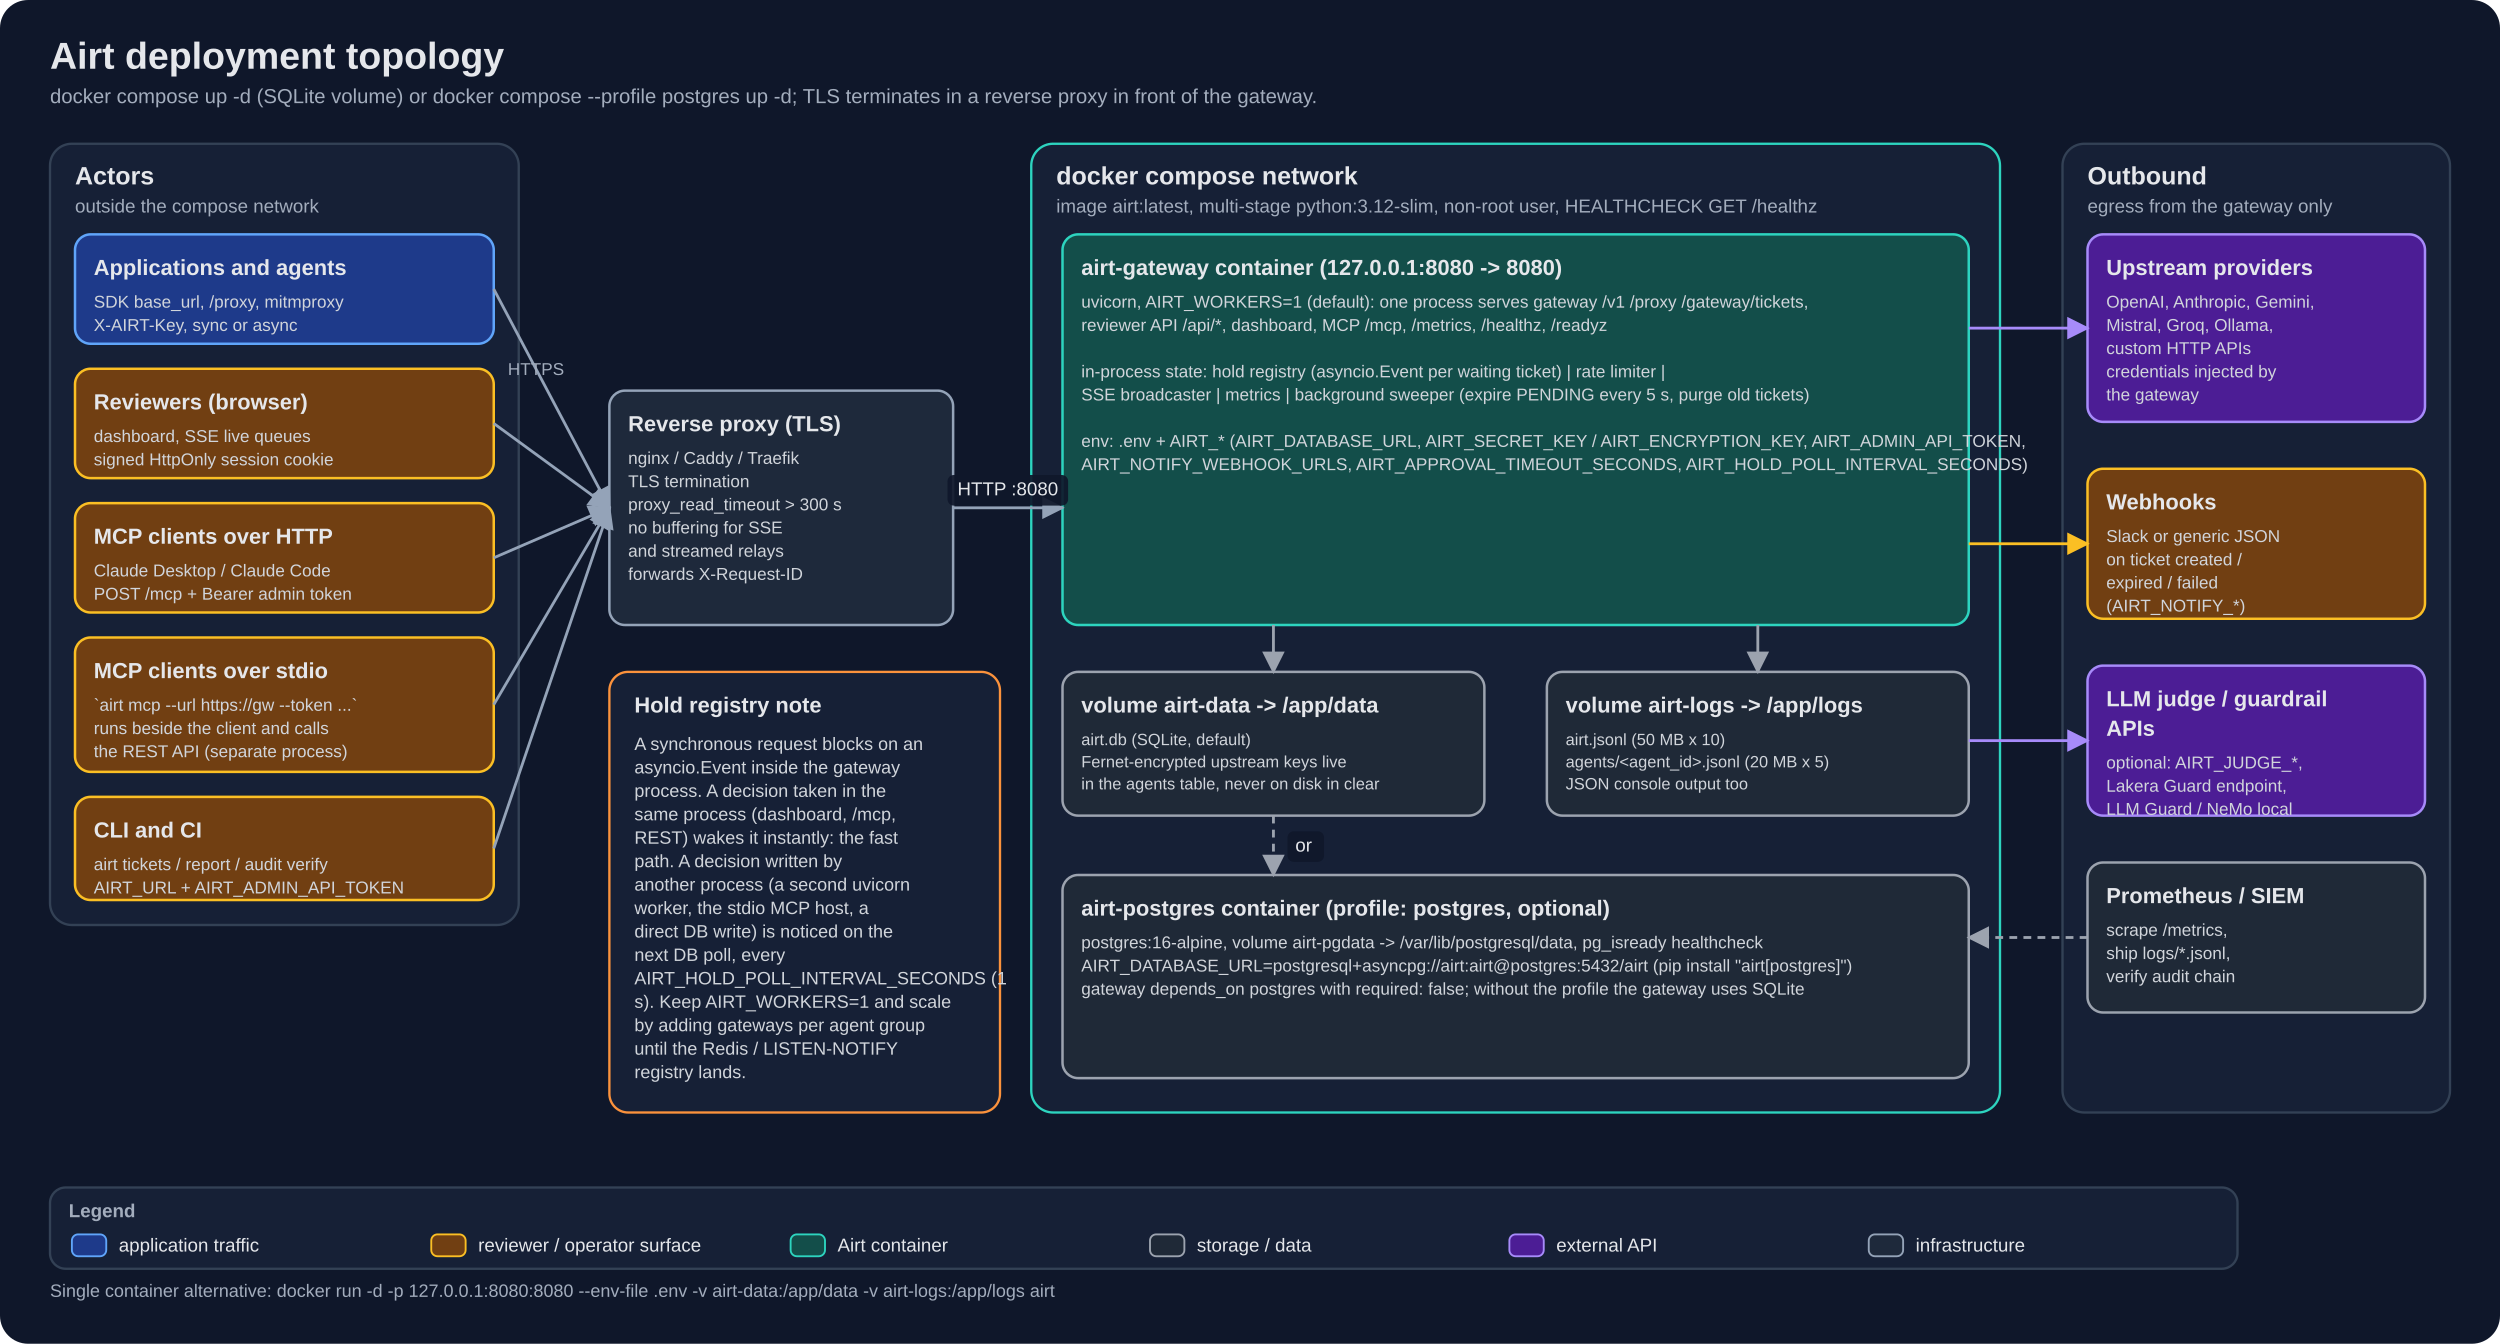
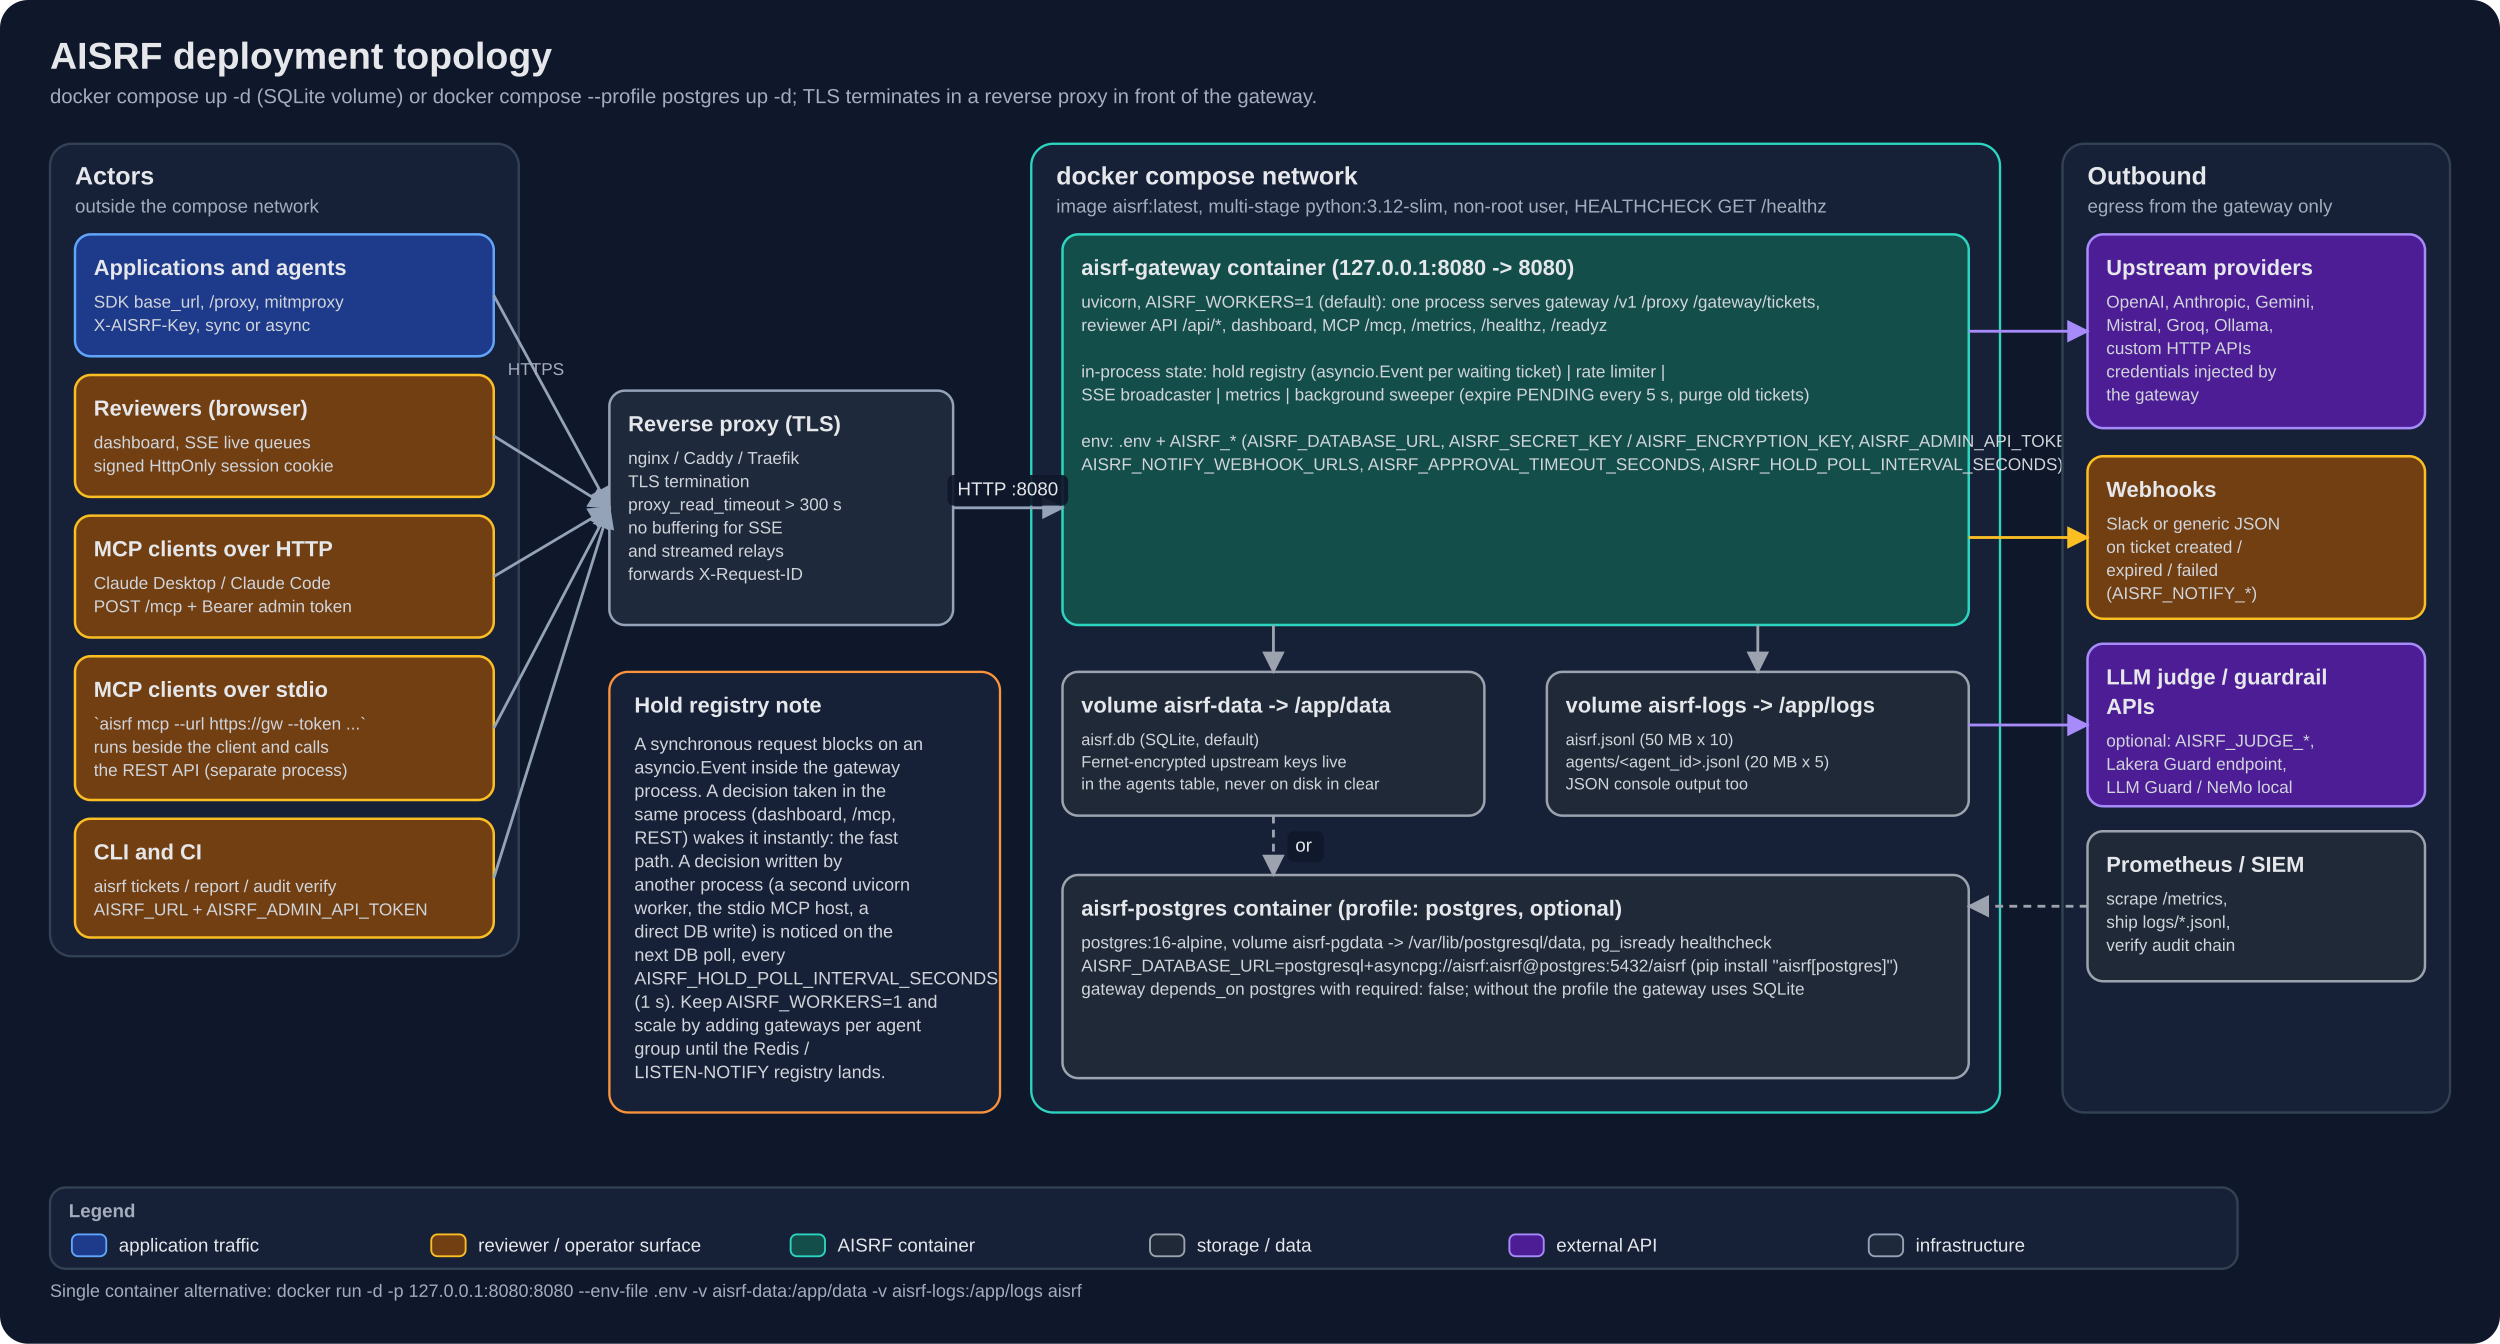
<svg xmlns="http://www.w3.org/2000/svg" width="1600" height="860" viewBox="0 0 1600 860" font-family="Liberation Sans, Arial, Helvetica, sans-serif">
  <defs>
    <marker id="arw94a3b8" viewBox="0 0 10 10" refX="9" refY="5" markerWidth="8" markerHeight="8" orient="auto-start-reverse">
      <path d="M 0 0 L 10 5 L 0 10 z" fill="#94a3b8" />
    </marker>
    <marker id="arw94a3b8s" viewBox="0 0 10 10" refX="1" refY="5" markerWidth="8" markerHeight="8" orient="auto-start-reverse">
      <path d="M 10 0 L 0 5 L 10 10 z" fill="#94a3b8" />
    </marker>
    <marker id="arw9ca3af" viewBox="0 0 10 10" refX="9" refY="5" markerWidth="8" markerHeight="8" orient="auto-start-reverse">
      <path d="M 0 0 L 10 5 L 0 10 z" fill="#9ca3af" />
    </marker>
    <marker id="arw9ca3afs" viewBox="0 0 10 10" refX="1" refY="5" markerWidth="8" markerHeight="8" orient="auto-start-reverse">
      <path d="M 10 0 L 0 5 L 10 10 z" fill="#9ca3af" />
    </marker>
    <marker id="arwa78bfa" viewBox="0 0 10 10" refX="9" refY="5" markerWidth="8" markerHeight="8" orient="auto-start-reverse">
      <path d="M 0 0 L 10 5 L 0 10 z" fill="#a78bfa" />
    </marker>
    <marker id="arwa78bfas" viewBox="0 0 10 10" refX="1" refY="5" markerWidth="8" markerHeight="8" orient="auto-start-reverse">
      <path d="M 10 0 L 0 5 L 10 10 z" fill="#a78bfa" />
    </marker>
    <marker id="arwfbbf24" viewBox="0 0 10 10" refX="9" refY="5" markerWidth="8" markerHeight="8" orient="auto-start-reverse">
      <path d="M 0 0 L 10 5 L 0 10 z" fill="#fbbf24" />
    </marker>
    <marker id="arwfbbf24s" viewBox="0 0 10 10" refX="1" refY="5" markerWidth="8" markerHeight="8" orient="auto-start-reverse">
      <path d="M 10 0 L 0 5 L 10 10 z" fill="#fbbf24" />
    </marker>
  </defs>
  <rect x="0" y="0" width="1600" height="860" rx="18" ry="18" fill="#0f172a" />
-   <text x="32" y="44" font-size="24" font-weight="bold" fill="#e5e7eb">Airt deployment topology</text>
+   <text x="32" y="44" font-size="24" font-weight="bold" fill="#e5e7eb">AISRF deployment topology</text>
  <text x="32" y="66" font-size="13" fill="#a3adbd">docker compose up -d (SQLite volume) or docker compose --profile postgres up -d; TLS terminates in a reverse proxy in front of the gateway.</text>
-   <rect x="32.0" y="92.0" width="300.0" height="500.0" rx="14" ry="14" fill="#162036" stroke="#334155" stroke-width="1.5" opacity="1.0" />
+   <rect x="32.0" y="92.0" width="300.0" height="520.0" rx="14" ry="14" fill="#162036" stroke="#334155" stroke-width="1.5" opacity="1.0" />
  <text x="48.0" y="118.0" font-family="Liberation Sans, Arial, Helvetica, sans-serif" font-size="16" fill="#e5e7eb" text-anchor="start" font-weight="bold" opacity="1.0">Actors</text>
  <text x="48.0" y="136.0" font-family="Liberation Sans, Arial, Helvetica, sans-serif" font-size="12" fill="#a3adbd" text-anchor="start" font-weight="normal" opacity="1.0">outside the compose network</text>
-   <rect x="48.0" y="150.0" width="268.0" height="70.0" rx="10" ry="10" fill="#1e3a8a" stroke="#60a5fa" stroke-width="1.6" opacity="1.0" />
+   <rect x="48.0" y="150.0" width="268.0" height="78.0" rx="10" ry="10" fill="#1e3a8a" stroke="#60a5fa" stroke-width="1.6" opacity="1.0" />
  <text x="60.0" y="176.0" font-family="Liberation Sans, Arial, Helvetica, sans-serif" font-size="14" fill="#e5e7eb" text-anchor="start" font-weight="bold" opacity="1.0">Applications and agents</text>
  <text x="60.0" y="196.9" font-family="Liberation Sans, Arial, Helvetica, sans-serif" font-size="11" fill="#d1d5db" text-anchor="start" font-weight="normal" opacity="1.0">SDK base_url, /proxy, mitmproxy</text>
-   <text x="60.0" y="211.8" font-family="Liberation Sans, Arial, Helvetica, sans-serif" font-size="11" fill="#d1d5db" text-anchor="start" font-weight="normal" opacity="1.0">X-AIRT-Key, sync or async</text>
-   <rect x="48.0" y="236.0" width="268.0" height="70.0" rx="10" ry="10" fill="#713f12" stroke="#fbbf24" stroke-width="1.6" opacity="1.0" />
-   <text x="60.0" y="262.0" font-family="Liberation Sans, Arial, Helvetica, sans-serif" font-size="14" fill="#e5e7eb" text-anchor="start" font-weight="bold" opacity="1.0">Reviewers (browser)</text>
-   <text x="60.0" y="282.9" font-family="Liberation Sans, Arial, Helvetica, sans-serif" font-size="11" fill="#d1d5db" text-anchor="start" font-weight="normal" opacity="1.0">dashboard, SSE live queues</text>
-   <text x="60.0" y="297.8" font-family="Liberation Sans, Arial, Helvetica, sans-serif" font-size="11" fill="#d1d5db" text-anchor="start" font-weight="normal" opacity="1.0">signed HttpOnly session cookie</text>
-   <rect x="48.0" y="322.0" width="268.0" height="70.0" rx="10" ry="10" fill="#713f12" stroke="#fbbf24" stroke-width="1.6" opacity="1.0" />
-   <text x="60.0" y="348.0" font-family="Liberation Sans, Arial, Helvetica, sans-serif" font-size="14" fill="#e5e7eb" text-anchor="start" font-weight="bold" opacity="1.0">MCP clients over HTTP</text>
-   <text x="60.0" y="368.9" font-family="Liberation Sans, Arial, Helvetica, sans-serif" font-size="11" fill="#d1d5db" text-anchor="start" font-weight="normal" opacity="1.0">Claude Desktop / Claude Code</text>
-   <text x="60.0" y="383.8" font-family="Liberation Sans, Arial, Helvetica, sans-serif" font-size="11" fill="#d1d5db" text-anchor="start" font-weight="normal" opacity="1.0">POST /mcp + Bearer admin token</text>
-   <rect x="48.0" y="408.0" width="268.0" height="86.0" rx="10" ry="10" fill="#713f12" stroke="#fbbf24" stroke-width="1.6" opacity="1.0" />
-   <text x="60.0" y="434.0" font-family="Liberation Sans, Arial, Helvetica, sans-serif" font-size="14" fill="#e5e7eb" text-anchor="start" font-weight="bold" opacity="1.0">MCP clients over stdio</text>
-   <text x="60.0" y="454.9" font-family="Liberation Sans, Arial, Helvetica, sans-serif" font-size="11" fill="#d1d5db" text-anchor="start" font-weight="normal" opacity="1.0">`airt mcp --url https://gw --token ...`</text>
-   <text x="60.0" y="469.8" font-family="Liberation Sans, Arial, Helvetica, sans-serif" font-size="11" fill="#d1d5db" text-anchor="start" font-weight="normal" opacity="1.0">runs beside the client and calls</text>
-   <text x="60.0" y="484.6" font-family="Liberation Sans, Arial, Helvetica, sans-serif" font-size="11" fill="#d1d5db" text-anchor="start" font-weight="normal" opacity="1.0">the REST API (separate process)</text>
-   <rect x="48.0" y="510.0" width="268.0" height="66.0" rx="10" ry="10" fill="#713f12" stroke="#fbbf24" stroke-width="1.6" opacity="1.0" />
-   <text x="60.0" y="536.0" font-family="Liberation Sans, Arial, Helvetica, sans-serif" font-size="14" fill="#e5e7eb" text-anchor="start" font-weight="bold" opacity="1.0">CLI and CI</text>
-   <text x="60.0" y="556.9" font-family="Liberation Sans, Arial, Helvetica, sans-serif" font-size="11" fill="#d1d5db" text-anchor="start" font-weight="normal" opacity="1.0">airt tickets / report / audit verify</text>
-   <text x="60.0" y="571.8" font-family="Liberation Sans, Arial, Helvetica, sans-serif" font-size="11" fill="#d1d5db" text-anchor="start" font-weight="normal" opacity="1.0">AIRT_URL + AIRT_ADMIN_API_TOKEN</text>
+   <text x="60.0" y="211.8" font-family="Liberation Sans, Arial, Helvetica, sans-serif" font-size="11" fill="#d1d5db" text-anchor="start" font-weight="normal" opacity="1.0">X-AISRF-Key, sync or async</text>
+   <rect x="48.0" y="240.0" width="268.0" height="78.0" rx="10" ry="10" fill="#713f12" stroke="#fbbf24" stroke-width="1.6" opacity="1.0" />
+   <text x="60.0" y="266.0" font-family="Liberation Sans, Arial, Helvetica, sans-serif" font-size="14" fill="#e5e7eb" text-anchor="start" font-weight="bold" opacity="1.0">Reviewers (browser)</text>
+   <text x="60.0" y="286.9" font-family="Liberation Sans, Arial, Helvetica, sans-serif" font-size="11" fill="#d1d5db" text-anchor="start" font-weight="normal" opacity="1.0">dashboard, SSE live queues</text>
+   <text x="60.0" y="301.8" font-family="Liberation Sans, Arial, Helvetica, sans-serif" font-size="11" fill="#d1d5db" text-anchor="start" font-weight="normal" opacity="1.0">signed HttpOnly session cookie</text>
+   <rect x="48.0" y="330.0" width="268.0" height="78.0" rx="10" ry="10" fill="#713f12" stroke="#fbbf24" stroke-width="1.6" opacity="1.0" />
+   <text x="60.0" y="356.0" font-family="Liberation Sans, Arial, Helvetica, sans-serif" font-size="14" fill="#e5e7eb" text-anchor="start" font-weight="bold" opacity="1.0">MCP clients over HTTP</text>
+   <text x="60.0" y="376.9" font-family="Liberation Sans, Arial, Helvetica, sans-serif" font-size="11" fill="#d1d5db" text-anchor="start" font-weight="normal" opacity="1.0">Claude Desktop / Claude Code</text>
+   <text x="60.0" y="391.8" font-family="Liberation Sans, Arial, Helvetica, sans-serif" font-size="11" fill="#d1d5db" text-anchor="start" font-weight="normal" opacity="1.0">POST /mcp + Bearer admin token</text>
+   <rect x="48.0" y="420.0" width="268.0" height="92.0" rx="10" ry="10" fill="#713f12" stroke="#fbbf24" stroke-width="1.6" opacity="1.0" />
+   <text x="60.0" y="446.0" font-family="Liberation Sans, Arial, Helvetica, sans-serif" font-size="14" fill="#e5e7eb" text-anchor="start" font-weight="bold" opacity="1.0">MCP clients over stdio</text>
+   <text x="60.0" y="466.9" font-family="Liberation Sans, Arial, Helvetica, sans-serif" font-size="11" fill="#d1d5db" text-anchor="start" font-weight="normal" opacity="1.0">`aisrf mcp --url https://gw --token ...`</text>
+   <text x="60.0" y="481.8" font-family="Liberation Sans, Arial, Helvetica, sans-serif" font-size="11" fill="#d1d5db" text-anchor="start" font-weight="normal" opacity="1.0">runs beside the client and calls</text>
+   <text x="60.0" y="496.6" font-family="Liberation Sans, Arial, Helvetica, sans-serif" font-size="11" fill="#d1d5db" text-anchor="start" font-weight="normal" opacity="1.0">the REST API (separate process)</text>
+   <rect x="48.0" y="524.0" width="268.0" height="76.0" rx="10" ry="10" fill="#713f12" stroke="#fbbf24" stroke-width="1.6" opacity="1.0" />
+   <text x="60.0" y="550.0" font-family="Liberation Sans, Arial, Helvetica, sans-serif" font-size="14" fill="#e5e7eb" text-anchor="start" font-weight="bold" opacity="1.0">CLI and CI</text>
+   <text x="60.0" y="570.9" font-family="Liberation Sans, Arial, Helvetica, sans-serif" font-size="11" fill="#d1d5db" text-anchor="start" font-weight="normal" opacity="1.0">aisrf tickets / report / audit verify</text>
+   <text x="60.0" y="585.8" font-family="Liberation Sans, Arial, Helvetica, sans-serif" font-size="11" fill="#d1d5db" text-anchor="start" font-weight="normal" opacity="1.0">AISRF_URL + AISRF_ADMIN_API_TOKEN</text>
  <rect x="390.0" y="250.0" width="220.0" height="150.0" rx="10" ry="10" fill="#1e293b" stroke="#94a3b8" stroke-width="1.6" opacity="1.0" />
  <text x="402.0" y="276.0" font-family="Liberation Sans, Arial, Helvetica, sans-serif" font-size="14" fill="#e5e7eb" text-anchor="start" font-weight="bold" opacity="1.0">Reverse proxy (TLS)</text>
  <text x="402.0" y="296.9" font-family="Liberation Sans, Arial, Helvetica, sans-serif" font-size="11" fill="#d1d5db" text-anchor="start" font-weight="normal" opacity="1.0">nginx / Caddy / Traefik</text>
  <text x="402.0" y="311.8" font-family="Liberation Sans, Arial, Helvetica, sans-serif" font-size="11" fill="#d1d5db" text-anchor="start" font-weight="normal" opacity="1.0">TLS termination</text>
  <text x="402.0" y="326.6" font-family="Liberation Sans, Arial, Helvetica, sans-serif" font-size="11" fill="#d1d5db" text-anchor="start" font-weight="normal" opacity="1.0">proxy_read_timeout &gt; 300 s</text>
  <text x="402.0" y="341.4" font-family="Liberation Sans, Arial, Helvetica, sans-serif" font-size="11" fill="#d1d5db" text-anchor="start" font-weight="normal" opacity="1.0">no buffering for SSE</text>
  <text x="402.0" y="356.3" font-family="Liberation Sans, Arial, Helvetica, sans-serif" font-size="11" fill="#d1d5db" text-anchor="start" font-weight="normal" opacity="1.0">and streamed relays</text>
  <text x="402.0" y="371.1" font-family="Liberation Sans, Arial, Helvetica, sans-serif" font-size="11" fill="#d1d5db" text-anchor="start" font-weight="normal" opacity="1.0">forwards X-Request-ID</text>
-   <path d="M 316.0 185.0 L 390.0 325.0" fill="none" stroke="#94a3b8" stroke-width="1.8" marker-end="url(#arw94a3b8)" />
-   <path d="M 316.0 271.0 L 390.0 325.0" fill="none" stroke="#94a3b8" stroke-width="1.8" marker-end="url(#arw94a3b8)" />
-   <path d="M 316.0 357.0 L 390.0 325.0" fill="none" stroke="#94a3b8" stroke-width="1.8" marker-end="url(#arw94a3b8)" />
-   <path d="M 316.0 543.0 L 390.0 325.0" fill="none" stroke="#94a3b8" stroke-width="1.8" marker-end="url(#arw94a3b8)" />
-   <path d="M 316.0 451.0 L 390.0 325.0" fill="none" stroke="#94a3b8" stroke-width="1.8" marker-end="url(#arw94a3b8)" />
+   <path d="M 316.0 189.0 L 390.0 325.0" fill="none" stroke="#94a3b8" stroke-width="1.8" marker-end="url(#arw94a3b8)" />
+   <path d="M 316.0 279.0 L 390.0 325.0" fill="none" stroke="#94a3b8" stroke-width="1.8" marker-end="url(#arw94a3b8)" />
+   <path d="M 316.0 369.0 L 390.0 325.0" fill="none" stroke="#94a3b8" stroke-width="1.8" marker-end="url(#arw94a3b8)" />
+   <path d="M 316.0 466.0 L 390.0 325.0" fill="none" stroke="#94a3b8" stroke-width="1.8" marker-end="url(#arw94a3b8)" />
+   <path d="M 316.0 562.0 L 390.0 325.0" fill="none" stroke="#94a3b8" stroke-width="1.8" marker-end="url(#arw94a3b8)" />
  <text x="325.0" y="240.0" font-family="Liberation Sans, Arial, Helvetica, sans-serif" font-size="11" fill="#a3adbd" text-anchor="start" font-weight="normal" opacity="1.0">HTTPS</text>
  <rect x="660.0" y="92.0" width="620.0" height="620.0" rx="14" ry="14" fill="#162036" stroke="#2dd4bf" stroke-width="1.5" opacity="1.0" />
  <text x="676.0" y="118.0" font-family="Liberation Sans, Arial, Helvetica, sans-serif" font-size="16" fill="#e5e7eb" text-anchor="start" font-weight="bold" opacity="1.0">docker compose network</text>
-   <text x="676.0" y="136.0" font-family="Liberation Sans, Arial, Helvetica, sans-serif" font-size="12" fill="#a3adbd" text-anchor="start" font-weight="normal" opacity="1.0">image airt:latest, multi-stage python:3.12-slim, non-root user, HEALTHCHECK GET /healthz</text>
+   <text x="676.0" y="136.0" font-family="Liberation Sans, Arial, Helvetica, sans-serif" font-size="12" fill="#a3adbd" text-anchor="start" font-weight="normal" opacity="1.0">image aisrf:latest, multi-stage python:3.12-slim, non-root user, HEALTHCHECK GET /healthz</text>
  <rect x="680.0" y="150.0" width="580.0" height="250.0" rx="10" ry="10" fill="#134e4a" stroke="#2dd4bf" stroke-width="1.6" opacity="1.0" />
-   <text x="692.0" y="176.0" font-family="Liberation Sans, Arial, Helvetica, sans-serif" font-size="14" fill="#e5e7eb" text-anchor="start" font-weight="bold" opacity="1.0">airt-gateway container (127.0.0.1:8080 -&gt; 8080)</text>
-   <text x="692.0" y="196.9" font-family="Liberation Sans, Arial, Helvetica, sans-serif" font-size="11" fill="#d1d5db" text-anchor="start" font-weight="normal" opacity="1.0">uvicorn, AIRT_WORKERS=1 (default): one process serves gateway /v1 /proxy /gateway/tickets,</text>
+   <text x="692.0" y="176.0" font-family="Liberation Sans, Arial, Helvetica, sans-serif" font-size="14" fill="#e5e7eb" text-anchor="start" font-weight="bold" opacity="1.0">aisrf-gateway container (127.0.0.1:8080 -&gt; 8080)</text>
+   <text x="692.0" y="196.9" font-family="Liberation Sans, Arial, Helvetica, sans-serif" font-size="11" fill="#d1d5db" text-anchor="start" font-weight="normal" opacity="1.0">uvicorn, AISRF_WORKERS=1 (default): one process serves gateway /v1 /proxy /gateway/tickets,</text>
  <text x="692.0" y="211.8" font-family="Liberation Sans, Arial, Helvetica, sans-serif" font-size="11" fill="#d1d5db" text-anchor="start" font-weight="normal" opacity="1.0">reviewer API /api/*, dashboard, MCP /mcp, /metrics, /healthz, /readyz</text>
  <text x="692.0" y="226.6" font-family="Liberation Sans, Arial, Helvetica, sans-serif" font-size="11" fill="#d1d5db" text-anchor="start" font-weight="normal" opacity="1.0" />
  <text x="692.0" y="241.5" font-family="Liberation Sans, Arial, Helvetica, sans-serif" font-size="11" fill="#d1d5db" text-anchor="start" font-weight="normal" opacity="1.0">in-process state:  hold registry (asyncio.Event per waiting ticket)  |  rate limiter  |</text>
  <text x="692.0" y="256.3" font-family="Liberation Sans, Arial, Helvetica, sans-serif" font-size="11" fill="#d1d5db" text-anchor="start" font-weight="normal" opacity="1.0">SSE broadcaster  |  metrics  |  background sweeper (expire PENDING every 5 s, purge old tickets)</text>
  <text x="692.0" y="271.1" font-family="Liberation Sans, Arial, Helvetica, sans-serif" font-size="11" fill="#d1d5db" text-anchor="start" font-weight="normal" opacity="1.0" />
-   <text x="692.0" y="286.0" font-family="Liberation Sans, Arial, Helvetica, sans-serif" font-size="11" fill="#d1d5db" text-anchor="start" font-weight="normal" opacity="1.0">env: .env + AIRT_* (AIRT_DATABASE_URL, AIRT_SECRET_KEY / AIRT_ENCRYPTION_KEY, AIRT_ADMIN_API_TOKEN,</text>
-   <text x="692.0" y="300.9" font-family="Liberation Sans, Arial, Helvetica, sans-serif" font-size="11" fill="#d1d5db" text-anchor="start" font-weight="normal" opacity="1.0">AIRT_NOTIFY_WEBHOOK_URLS, AIRT_APPROVAL_TIMEOUT_SECONDS, AIRT_HOLD_POLL_INTERVAL_SECONDS)</text>
+   <text x="692.0" y="286.0" font-family="Liberation Sans, Arial, Helvetica, sans-serif" font-size="11" fill="#d1d5db" text-anchor="start" font-weight="normal" opacity="1.0">env: .env + AISRF_* (AISRF_DATABASE_URL, AISRF_SECRET_KEY / AISRF_ENCRYPTION_KEY, AISRF_ADMIN_API_TOKEN,</text>
+   <text x="692.0" y="300.9" font-family="Liberation Sans, Arial, Helvetica, sans-serif" font-size="11" fill="#d1d5db" text-anchor="start" font-weight="normal" opacity="1.0">AISRF_NOTIFY_WEBHOOK_URLS, AISRF_APPROVAL_TIMEOUT_SECONDS, AISRF_HOLD_POLL_INTERVAL_SECONDS)</text>
  <path d="M 610.0 325.0 L 680.0 325.0" fill="none" stroke="#94a3b8" stroke-width="1.8" marker-end="url(#arw94a3b8)" />
  <rect x="606.4" y="304.0" width="77.2" height="19.6" rx="4" ry="4" fill="#0f172a" stroke="#0f172a" stroke-width="0" opacity="0.92" />
  <text x="645.0" y="317.0" font-family="Liberation Sans, Arial, Helvetica, sans-serif" font-size="12" fill="#e5e7eb" text-anchor="middle" font-weight="normal" opacity="1.0">HTTP :8080</text>
  <rect x="680.0" y="430.0" width="270.0" height="92.0" rx="10" ry="10" fill="#1f2937" stroke="#9ca3af" stroke-width="1.6" opacity="1.0" />
-   <text x="692.0" y="456.0" font-family="Liberation Sans, Arial, Helvetica, sans-serif" font-size="14" fill="#e5e7eb" text-anchor="start" font-weight="bold" opacity="1.0">volume airt-data -&gt; /app/data</text>
-   <text x="692.0" y="476.9" font-family="Liberation Sans, Arial, Helvetica, sans-serif" font-size="10.5" fill="#d1d5db" text-anchor="start" font-weight="normal" opacity="1.0">airt.db (SQLite, default)</text>
+   <text x="692.0" y="456.0" font-family="Liberation Sans, Arial, Helvetica, sans-serif" font-size="14" fill="#e5e7eb" text-anchor="start" font-weight="bold" opacity="1.0">volume aisrf-data -&gt; /app/data</text>
+   <text x="692.0" y="476.9" font-family="Liberation Sans, Arial, Helvetica, sans-serif" font-size="10.5" fill="#d1d5db" text-anchor="start" font-weight="normal" opacity="1.0">aisrf.db (SQLite, default)</text>
  <text x="692.0" y="491.1" font-family="Liberation Sans, Arial, Helvetica, sans-serif" font-size="10.5" fill="#d1d5db" text-anchor="start" font-weight="normal" opacity="1.0">Fernet-encrypted upstream keys live</text>
  <text x="692.0" y="505.2" font-family="Liberation Sans, Arial, Helvetica, sans-serif" font-size="10.5" fill="#d1d5db" text-anchor="start" font-weight="normal" opacity="1.0">in the agents table, never on disk in clear</text>
  <rect x="990.0" y="430.0" width="270.0" height="92.0" rx="10" ry="10" fill="#1f2937" stroke="#9ca3af" stroke-width="1.6" opacity="1.0" />
-   <text x="1002.0" y="456.0" font-family="Liberation Sans, Arial, Helvetica, sans-serif" font-size="14" fill="#e5e7eb" text-anchor="start" font-weight="bold" opacity="1.0">volume airt-logs -&gt; /app/logs</text>
-   <text x="1002.0" y="476.9" font-family="Liberation Sans, Arial, Helvetica, sans-serif" font-size="10.5" fill="#d1d5db" text-anchor="start" font-weight="normal" opacity="1.0">airt.jsonl (50 MB x 10)</text>
+   <text x="1002.0" y="456.0" font-family="Liberation Sans, Arial, Helvetica, sans-serif" font-size="14" fill="#e5e7eb" text-anchor="start" font-weight="bold" opacity="1.0">volume aisrf-logs -&gt; /app/logs</text>
+   <text x="1002.0" y="476.9" font-family="Liberation Sans, Arial, Helvetica, sans-serif" font-size="10.5" fill="#d1d5db" text-anchor="start" font-weight="normal" opacity="1.0">aisrf.jsonl (50 MB x 10)</text>
  <text x="1002.0" y="491.1" font-family="Liberation Sans, Arial, Helvetica, sans-serif" font-size="10.5" fill="#d1d5db" text-anchor="start" font-weight="normal" opacity="1.0">agents/&lt;agent_id&gt;.jsonl (20 MB x 5)</text>
  <text x="1002.0" y="505.2" font-family="Liberation Sans, Arial, Helvetica, sans-serif" font-size="10.5" fill="#d1d5db" text-anchor="start" font-weight="normal" opacity="1.0">JSON console output too</text>
  <path d="M 815.0 400.0 L 815.0 430.0" fill="none" stroke="#9ca3af" stroke-width="1.8" marker-end="url(#arw9ca3af)" />
  <path d="M 1125.0 400.0 L 1125.0 430.0" fill="none" stroke="#9ca3af" stroke-width="1.8" marker-end="url(#arw9ca3af)" />
  <rect x="680.0" y="560.0" width="580.0" height="130.0" rx="10" ry="10" fill="#1f2937" stroke="#9ca3af" stroke-width="1.6" opacity="1.0" />
-   <text x="692.0" y="586.0" font-family="Liberation Sans, Arial, Helvetica, sans-serif" font-size="14" fill="#e5e7eb" text-anchor="start" font-weight="bold" opacity="1.0">airt-postgres container (profile: postgres, optional)</text>
-   <text x="692.0" y="606.9" font-family="Liberation Sans, Arial, Helvetica, sans-serif" font-size="11" fill="#d1d5db" text-anchor="start" font-weight="normal" opacity="1.0">postgres:16-alpine, volume airt-pgdata -&gt; /var/lib/postgresql/data, pg_isready healthcheck</text>
-   <text x="692.0" y="621.8" font-family="Liberation Sans, Arial, Helvetica, sans-serif" font-size="11" fill="#d1d5db" text-anchor="start" font-weight="normal" opacity="1.0">AIRT_DATABASE_URL=postgresql+asyncpg://airt:airt@postgres:5432/airt  (pip install "airt[postgres]")</text>
+   <text x="692.0" y="586.0" font-family="Liberation Sans, Arial, Helvetica, sans-serif" font-size="14" fill="#e5e7eb" text-anchor="start" font-weight="bold" opacity="1.0">aisrf-postgres container (profile: postgres, optional)</text>
+   <text x="692.0" y="606.9" font-family="Liberation Sans, Arial, Helvetica, sans-serif" font-size="11" fill="#d1d5db" text-anchor="start" font-weight="normal" opacity="1.0">postgres:16-alpine, volume aisrf-pgdata -&gt; /var/lib/postgresql/data, pg_isready healthcheck</text>
+   <text x="692.0" y="621.8" font-family="Liberation Sans, Arial, Helvetica, sans-serif" font-size="11" fill="#d1d5db" text-anchor="start" font-weight="normal" opacity="1.0">AISRF_DATABASE_URL=postgresql+asyncpg://aisrf:aisrf@postgres:5432/aisrf  (pip install "aisrf[postgres]")</text>
  <text x="692.0" y="636.6" font-family="Liberation Sans, Arial, Helvetica, sans-serif" font-size="11" fill="#d1d5db" text-anchor="start" font-weight="normal" opacity="1.0">gateway depends_on postgres with required: false; without the profile the gateway uses SQLite</text>
  <path d="M 815.0 522.0 L 815.0 560.0" fill="none" stroke="#9ca3af" stroke-width="1.8" stroke-dasharray="5 4" marker-end="url(#arw9ca3af)" />
  <rect x="824.0" y="532.0" width="23.4" height="19.6" rx="4" ry="4" fill="#0f172a" stroke="#0f172a" stroke-width="0" opacity="0.92" />
  <text x="829.0" y="545.0" font-family="Liberation Sans, Arial, Helvetica, sans-serif" font-size="12" fill="#e5e7eb" text-anchor="start" font-weight="normal" opacity="1.0">or</text>
  <rect x="1320.0" y="92.0" width="248.0" height="620.0" rx="14" ry="14" fill="#162036" stroke="#334155" stroke-width="1.5" opacity="1.0" />
  <text x="1336.0" y="118.0" font-family="Liberation Sans, Arial, Helvetica, sans-serif" font-size="16" fill="#e5e7eb" text-anchor="start" font-weight="bold" opacity="1.0">Outbound</text>
  <text x="1336.0" y="136.0" font-family="Liberation Sans, Arial, Helvetica, sans-serif" font-size="12" fill="#a3adbd" text-anchor="start" font-weight="normal" opacity="1.0">egress from the gateway only</text>
-   <rect x="1336.0" y="150.0" width="216.0" height="120.0" rx="10" ry="10" fill="#4c1d95" stroke="#a78bfa" stroke-width="1.6" opacity="1.0" />
+   <rect x="1336.0" y="150.0" width="216.0" height="124.0" rx="10" ry="10" fill="#4c1d95" stroke="#a78bfa" stroke-width="1.6" opacity="1.0" />
  <text x="1348.0" y="176.0" font-family="Liberation Sans, Arial, Helvetica, sans-serif" font-size="14" fill="#e5e7eb" text-anchor="start" font-weight="bold" opacity="1.0">Upstream providers</text>
  <text x="1348.0" y="196.9" font-family="Liberation Sans, Arial, Helvetica, sans-serif" font-size="11" fill="#d1d5db" text-anchor="start" font-weight="normal" opacity="1.0">OpenAI, Anthropic, Gemini,</text>
  <text x="1348.0" y="211.8" font-family="Liberation Sans, Arial, Helvetica, sans-serif" font-size="11" fill="#d1d5db" text-anchor="start" font-weight="normal" opacity="1.0">Mistral, Groq, Ollama,</text>
  <text x="1348.0" y="226.6" font-family="Liberation Sans, Arial, Helvetica, sans-serif" font-size="11" fill="#d1d5db" text-anchor="start" font-weight="normal" opacity="1.0">custom HTTP APIs</text>
  <text x="1348.0" y="241.5" font-family="Liberation Sans, Arial, Helvetica, sans-serif" font-size="11" fill="#d1d5db" text-anchor="start" font-weight="normal" opacity="1.0">credentials injected by</text>
  <text x="1348.0" y="256.3" font-family="Liberation Sans, Arial, Helvetica, sans-serif" font-size="11" fill="#d1d5db" text-anchor="start" font-weight="normal" opacity="1.0">the gateway</text>
-   <rect x="1336.0" y="300.0" width="216.0" height="96.0" rx="10" ry="10" fill="#713f12" stroke="#fbbf24" stroke-width="1.6" opacity="1.0" />
-   <text x="1348.0" y="326.0" font-family="Liberation Sans, Arial, Helvetica, sans-serif" font-size="14" fill="#e5e7eb" text-anchor="start" font-weight="bold" opacity="1.0">Webhooks</text>
-   <text x="1348.0" y="346.9" font-family="Liberation Sans, Arial, Helvetica, sans-serif" font-size="11" fill="#d1d5db" text-anchor="start" font-weight="normal" opacity="1.0">Slack or generic JSON</text>
-   <text x="1348.0" y="361.8" font-family="Liberation Sans, Arial, Helvetica, sans-serif" font-size="11" fill="#d1d5db" text-anchor="start" font-weight="normal" opacity="1.0">on ticket created /</text>
-   <text x="1348.0" y="376.6" font-family="Liberation Sans, Arial, Helvetica, sans-serif" font-size="11" fill="#d1d5db" text-anchor="start" font-weight="normal" opacity="1.0">expired / failed</text>
-   <text x="1348.0" y="391.4" font-family="Liberation Sans, Arial, Helvetica, sans-serif" font-size="11" fill="#d1d5db" text-anchor="start" font-weight="normal" opacity="1.0">(AIRT_NOTIFY_*)</text>
-   <rect x="1336.0" y="426.0" width="216.0" height="96.0" rx="10" ry="10" fill="#4c1d95" stroke="#a78bfa" stroke-width="1.6" opacity="1.0" />
-   <text x="1348.0" y="452.0" font-family="Liberation Sans, Arial, Helvetica, sans-serif" font-size="14" fill="#e5e7eb" text-anchor="start" font-weight="bold" opacity="1.0">LLM judge / guardrail</text>
-   <text x="1348.0" y="470.9" font-family="Liberation Sans, Arial, Helvetica, sans-serif" font-size="14" fill="#e5e7eb" text-anchor="start" font-weight="bold" opacity="1.0">APIs</text>
-   <text x="1348.0" y="491.8" font-family="Liberation Sans, Arial, Helvetica, sans-serif" font-size="11" fill="#d1d5db" text-anchor="start" font-weight="normal" opacity="1.0">optional: AIRT_JUDGE_*,</text>
-   <text x="1348.0" y="506.7" font-family="Liberation Sans, Arial, Helvetica, sans-serif" font-size="11" fill="#d1d5db" text-anchor="start" font-weight="normal" opacity="1.0">Lakera Guard endpoint,</text>
-   <text x="1348.0" y="521.5" font-family="Liberation Sans, Arial, Helvetica, sans-serif" font-size="11" fill="#d1d5db" text-anchor="start" font-weight="normal" opacity="1.0">LLM Guard / NeMo local</text>
-   <rect x="1336.0" y="552.0" width="216.0" height="96.0" rx="10" ry="10" fill="#1f2937" stroke="#9ca3af" stroke-width="1.6" opacity="1.0" />
-   <text x="1348.0" y="578.0" font-family="Liberation Sans, Arial, Helvetica, sans-serif" font-size="14" fill="#e5e7eb" text-anchor="start" font-weight="bold" opacity="1.0">Prometheus / SIEM</text>
-   <text x="1348.0" y="598.9" font-family="Liberation Sans, Arial, Helvetica, sans-serif" font-size="11" fill="#d1d5db" text-anchor="start" font-weight="normal" opacity="1.0">scrape /metrics,</text>
-   <text x="1348.0" y="613.8" font-family="Liberation Sans, Arial, Helvetica, sans-serif" font-size="11" fill="#d1d5db" text-anchor="start" font-weight="normal" opacity="1.0">ship logs/*.jsonl,</text>
-   <text x="1348.0" y="628.6" font-family="Liberation Sans, Arial, Helvetica, sans-serif" font-size="11" fill="#d1d5db" text-anchor="start" font-weight="normal" opacity="1.0">verify audit chain</text>
-   <path d="M 1260.0 210.0 L 1336.0 210.0" fill="none" stroke="#a78bfa" stroke-width="1.8" marker-end="url(#arwa78bfa)" />
-   <path d="M 1260.0 348.0 L 1336.0 348.0" fill="none" stroke="#fbbf24" stroke-width="1.8" marker-end="url(#arwfbbf24)" />
-   <path d="M 1260.0 474.0 L 1336.0 474.0" fill="none" stroke="#a78bfa" stroke-width="1.8" marker-end="url(#arwa78bfa)" />
-   <path d="M 1336.0 600.0 L 1260.0 600.0" fill="none" stroke="#9ca3af" stroke-width="1.8" stroke-dasharray="5 4" marker-end="url(#arw9ca3af)" />
+   <rect x="1336.0" y="292.0" width="216.0" height="104.0" rx="10" ry="10" fill="#713f12" stroke="#fbbf24" stroke-width="1.6" opacity="1.0" />
+   <text x="1348.0" y="318.0" font-family="Liberation Sans, Arial, Helvetica, sans-serif" font-size="14" fill="#e5e7eb" text-anchor="start" font-weight="bold" opacity="1.0">Webhooks</text>
+   <text x="1348.0" y="338.9" font-family="Liberation Sans, Arial, Helvetica, sans-serif" font-size="11" fill="#d1d5db" text-anchor="start" font-weight="normal" opacity="1.0">Slack or generic JSON</text>
+   <text x="1348.0" y="353.8" font-family="Liberation Sans, Arial, Helvetica, sans-serif" font-size="11" fill="#d1d5db" text-anchor="start" font-weight="normal" opacity="1.0">on ticket created /</text>
+   <text x="1348.0" y="368.6" font-family="Liberation Sans, Arial, Helvetica, sans-serif" font-size="11" fill="#d1d5db" text-anchor="start" font-weight="normal" opacity="1.0">expired / failed</text>
+   <text x="1348.0" y="383.4" font-family="Liberation Sans, Arial, Helvetica, sans-serif" font-size="11" fill="#d1d5db" text-anchor="start" font-weight="normal" opacity="1.0">(AISRF_NOTIFY_*)</text>
+   <rect x="1336.0" y="412.0" width="216.0" height="104.0" rx="10" ry="10" fill="#4c1d95" stroke="#a78bfa" stroke-width="1.6" opacity="1.0" />
+   <text x="1348.0" y="438.0" font-family="Liberation Sans, Arial, Helvetica, sans-serif" font-size="14" fill="#e5e7eb" text-anchor="start" font-weight="bold" opacity="1.0">LLM judge / guardrail</text>
+   <text x="1348.0" y="456.9" font-family="Liberation Sans, Arial, Helvetica, sans-serif" font-size="14" fill="#e5e7eb" text-anchor="start" font-weight="bold" opacity="1.0">APIs</text>
+   <text x="1348.0" y="477.8" font-family="Liberation Sans, Arial, Helvetica, sans-serif" font-size="11" fill="#d1d5db" text-anchor="start" font-weight="normal" opacity="1.0">optional: AISRF_JUDGE_*,</text>
+   <text x="1348.0" y="492.7" font-family="Liberation Sans, Arial, Helvetica, sans-serif" font-size="11" fill="#d1d5db" text-anchor="start" font-weight="normal" opacity="1.0">Lakera Guard endpoint,</text>
+   <text x="1348.0" y="507.5" font-family="Liberation Sans, Arial, Helvetica, sans-serif" font-size="11" fill="#d1d5db" text-anchor="start" font-weight="normal" opacity="1.0">LLM Guard / NeMo local</text>
+   <rect x="1336.0" y="532.0" width="216.0" height="96.0" rx="10" ry="10" fill="#1f2937" stroke="#9ca3af" stroke-width="1.6" opacity="1.0" />
+   <text x="1348.0" y="558.0" font-family="Liberation Sans, Arial, Helvetica, sans-serif" font-size="14" fill="#e5e7eb" text-anchor="start" font-weight="bold" opacity="1.0">Prometheus / SIEM</text>
+   <text x="1348.0" y="578.9" font-family="Liberation Sans, Arial, Helvetica, sans-serif" font-size="11" fill="#d1d5db" text-anchor="start" font-weight="normal" opacity="1.0">scrape /metrics,</text>
+   <text x="1348.0" y="593.8" font-family="Liberation Sans, Arial, Helvetica, sans-serif" font-size="11" fill="#d1d5db" text-anchor="start" font-weight="normal" opacity="1.0">ship logs/*.jsonl,</text>
+   <text x="1348.0" y="608.6" font-family="Liberation Sans, Arial, Helvetica, sans-serif" font-size="11" fill="#d1d5db" text-anchor="start" font-weight="normal" opacity="1.0">verify audit chain</text>
+   <path d="M 1260.0 212.0 L 1336.0 212.0" fill="none" stroke="#a78bfa" stroke-width="1.8" marker-end="url(#arwa78bfa)" />
+   <path d="M 1260.0 344.0 L 1336.0 344.0" fill="none" stroke="#fbbf24" stroke-width="1.8" marker-end="url(#arwfbbf24)" />
+   <path d="M 1260.0 464.0 L 1336.0 464.0" fill="none" stroke="#a78bfa" stroke-width="1.8" marker-end="url(#arwa78bfa)" />
+   <path d="M 1336.0 580.0 L 1260.0 580.0" fill="none" stroke="#9ca3af" stroke-width="1.8" stroke-dasharray="5 4" marker-end="url(#arw9ca3af)" />
  <rect x="390.0" y="430.0" width="250.0" height="282.0" rx="12" ry="12" fill="#162036" stroke="#fb923c" stroke-width="1.5" opacity="1.0" />
  <text x="406.0" y="456.0" font-family="Liberation Sans, Arial, Helvetica, sans-serif" font-size="14" fill="#e5e7eb" text-anchor="start" font-weight="bold" opacity="1.0">Hold registry note</text>
  <text x="406.0" y="480.0" font-family="Liberation Sans, Arial, Helvetica, sans-serif" font-size="11.5" fill="#d1d5db" text-anchor="start" font-weight="normal" opacity="1.0">A synchronous request blocks on an</text>
  <text x="406.0" y="495.0" font-family="Liberation Sans, Arial, Helvetica, sans-serif" font-size="11.5" fill="#d1d5db" text-anchor="start" font-weight="normal" opacity="1.0">asyncio.Event inside the gateway</text>
  <text x="406.0" y="510.0" font-family="Liberation Sans, Arial, Helvetica, sans-serif" font-size="11.5" fill="#d1d5db" text-anchor="start" font-weight="normal" opacity="1.0">process. A decision taken in the</text>
  <text x="406.0" y="525.0" font-family="Liberation Sans, Arial, Helvetica, sans-serif" font-size="11.5" fill="#d1d5db" text-anchor="start" font-weight="normal" opacity="1.0">same process (dashboard, /mcp,</text>
  <text x="406.0" y="540.0" font-family="Liberation Sans, Arial, Helvetica, sans-serif" font-size="11.5" fill="#d1d5db" text-anchor="start" font-weight="normal" opacity="1.0">REST) wakes it instantly: the fast</text>
  <text x="406.0" y="555.0" font-family="Liberation Sans, Arial, Helvetica, sans-serif" font-size="11.5" fill="#d1d5db" text-anchor="start" font-weight="normal" opacity="1.0">path. A decision written by</text>
  <text x="406.0" y="570.0" font-family="Liberation Sans, Arial, Helvetica, sans-serif" font-size="11.5" fill="#d1d5db" text-anchor="start" font-weight="normal" opacity="1.0">another process (a second uvicorn</text>
  <text x="406.0" y="585.0" font-family="Liberation Sans, Arial, Helvetica, sans-serif" font-size="11.5" fill="#d1d5db" text-anchor="start" font-weight="normal" opacity="1.0">worker, the stdio MCP host, a</text>
  <text x="406.0" y="600.0" font-family="Liberation Sans, Arial, Helvetica, sans-serif" font-size="11.5" fill="#d1d5db" text-anchor="start" font-weight="normal" opacity="1.0">direct DB write) is noticed on the</text>
  <text x="406.0" y="615.0" font-family="Liberation Sans, Arial, Helvetica, sans-serif" font-size="11.5" fill="#d1d5db" text-anchor="start" font-weight="normal" opacity="1.0">next DB poll, every</text>
-   <text x="406.0" y="630.0" font-family="Liberation Sans, Arial, Helvetica, sans-serif" font-size="11.5" fill="#d1d5db" text-anchor="start" font-weight="normal" opacity="1.0">AIRT_HOLD_POLL_INTERVAL_SECONDS (1</text>
-   <text x="406.0" y="645.0" font-family="Liberation Sans, Arial, Helvetica, sans-serif" font-size="11.5" fill="#d1d5db" text-anchor="start" font-weight="normal" opacity="1.0">s). Keep AIRT_WORKERS=1 and scale</text>
-   <text x="406.0" y="660.0" font-family="Liberation Sans, Arial, Helvetica, sans-serif" font-size="11.5" fill="#d1d5db" text-anchor="start" font-weight="normal" opacity="1.0">by adding gateways per agent group</text>
-   <text x="406.0" y="675.0" font-family="Liberation Sans, Arial, Helvetica, sans-serif" font-size="11.5" fill="#d1d5db" text-anchor="start" font-weight="normal" opacity="1.0">until the Redis / LISTEN-NOTIFY</text>
-   <text x="406.0" y="690.0" font-family="Liberation Sans, Arial, Helvetica, sans-serif" font-size="11.5" fill="#d1d5db" text-anchor="start" font-weight="normal" opacity="1.0">registry lands.</text>
+   <text x="406.0" y="630.0" font-family="Liberation Sans, Arial, Helvetica, sans-serif" font-size="11.5" fill="#d1d5db" text-anchor="start" font-weight="normal" opacity="1.0">AISRF_HOLD_POLL_INTERVAL_SECONDS</text>
+   <text x="406.0" y="645.0" font-family="Liberation Sans, Arial, Helvetica, sans-serif" font-size="11.5" fill="#d1d5db" text-anchor="start" font-weight="normal" opacity="1.0">(1 s). Keep AISRF_WORKERS=1 and</text>
+   <text x="406.0" y="660.0" font-family="Liberation Sans, Arial, Helvetica, sans-serif" font-size="11.5" fill="#d1d5db" text-anchor="start" font-weight="normal" opacity="1.0">scale by adding gateways per agent</text>
+   <text x="406.0" y="675.0" font-family="Liberation Sans, Arial, Helvetica, sans-serif" font-size="11.5" fill="#d1d5db" text-anchor="start" font-weight="normal" opacity="1.0">group until the Redis /</text>
+   <text x="406.0" y="690.0" font-family="Liberation Sans, Arial, Helvetica, sans-serif" font-size="11.5" fill="#d1d5db" text-anchor="start" font-weight="normal" opacity="1.0">LISTEN-NOTIFY registry lands.</text>
  <rect x="32.0" y="760.0" width="1400.0" height="52.0" rx="10" ry="10" fill="#162036" stroke="#334155" stroke-width="1.5" opacity="1.0" />
  <text x="44.0" y="779.0" font-family="Liberation Sans, Arial, Helvetica, sans-serif" font-size="12" fill="#a3adbd" text-anchor="start" font-weight="bold" opacity="1.0">Legend</text>
  <rect x="46.0" y="790.0" width="22.0" height="14.0" rx="4" ry="4" fill="#1e3a8a" stroke="#60a5fa" stroke-width="1.2" opacity="1.0" />
  <text x="76.0" y="801.0" font-family="Liberation Sans, Arial, Helvetica, sans-serif" font-size="12" fill="#e5e7eb" text-anchor="start" font-weight="normal" opacity="1.0">application traffic</text>
  <rect x="276.0" y="790.0" width="22.0" height="14.0" rx="4" ry="4" fill="#713f12" stroke="#fbbf24" stroke-width="1.2" opacity="1.0" />
  <text x="306.0" y="801.0" font-family="Liberation Sans, Arial, Helvetica, sans-serif" font-size="12" fill="#e5e7eb" text-anchor="start" font-weight="normal" opacity="1.0">reviewer / operator surface</text>
  <rect x="506.0" y="790.0" width="22.0" height="14.0" rx="4" ry="4" fill="#134e4a" stroke="#2dd4bf" stroke-width="1.2" opacity="1.0" />
-   <text x="536.0" y="801.0" font-family="Liberation Sans, Arial, Helvetica, sans-serif" font-size="12" fill="#e5e7eb" text-anchor="start" font-weight="normal" opacity="1.0">Airt container</text>
+   <text x="536.0" y="801.0" font-family="Liberation Sans, Arial, Helvetica, sans-serif" font-size="12" fill="#e5e7eb" text-anchor="start" font-weight="normal" opacity="1.0">AISRF container</text>
  <rect x="736.0" y="790.0" width="22.0" height="14.0" rx="4" ry="4" fill="#1f2937" stroke="#9ca3af" stroke-width="1.2" opacity="1.0" />
  <text x="766.0" y="801.0" font-family="Liberation Sans, Arial, Helvetica, sans-serif" font-size="12" fill="#e5e7eb" text-anchor="start" font-weight="normal" opacity="1.0">storage / data</text>
  <rect x="966.0" y="790.0" width="22.0" height="14.0" rx="4" ry="4" fill="#4c1d95" stroke="#a78bfa" stroke-width="1.2" opacity="1.0" />
  <text x="996.0" y="801.0" font-family="Liberation Sans, Arial, Helvetica, sans-serif" font-size="12" fill="#e5e7eb" text-anchor="start" font-weight="normal" opacity="1.0">external API</text>
  <rect x="1196.0" y="790.0" width="22.0" height="14.0" rx="4" ry="4" fill="#1e293b" stroke="#94a3b8" stroke-width="1.2" opacity="1.0" />
  <text x="1226.0" y="801.0" font-family="Liberation Sans, Arial, Helvetica, sans-serif" font-size="12" fill="#e5e7eb" text-anchor="start" font-weight="normal" opacity="1.0">infrastructure</text>
-   <text x="32.0" y="830.0" font-family="Liberation Sans, Arial, Helvetica, sans-serif" font-size="11.5" fill="#a3adbd" text-anchor="start" font-weight="normal" opacity="1.0">Single container alternative: docker run -d -p 127.0.0.1:8080:8080 --env-file .env -v airt-data:/app/data -v airt-logs:/app/logs airt</text>
+   <text x="32.0" y="830.0" font-family="Liberation Sans, Arial, Helvetica, sans-serif" font-size="11.5" fill="#a3adbd" text-anchor="start" font-weight="normal" opacity="1.0">Single container alternative: docker run -d -p 127.0.0.1:8080:8080 --env-file .env -v aisrf-data:/app/data -v aisrf-logs:/app/logs aisrf</text>
</svg>
